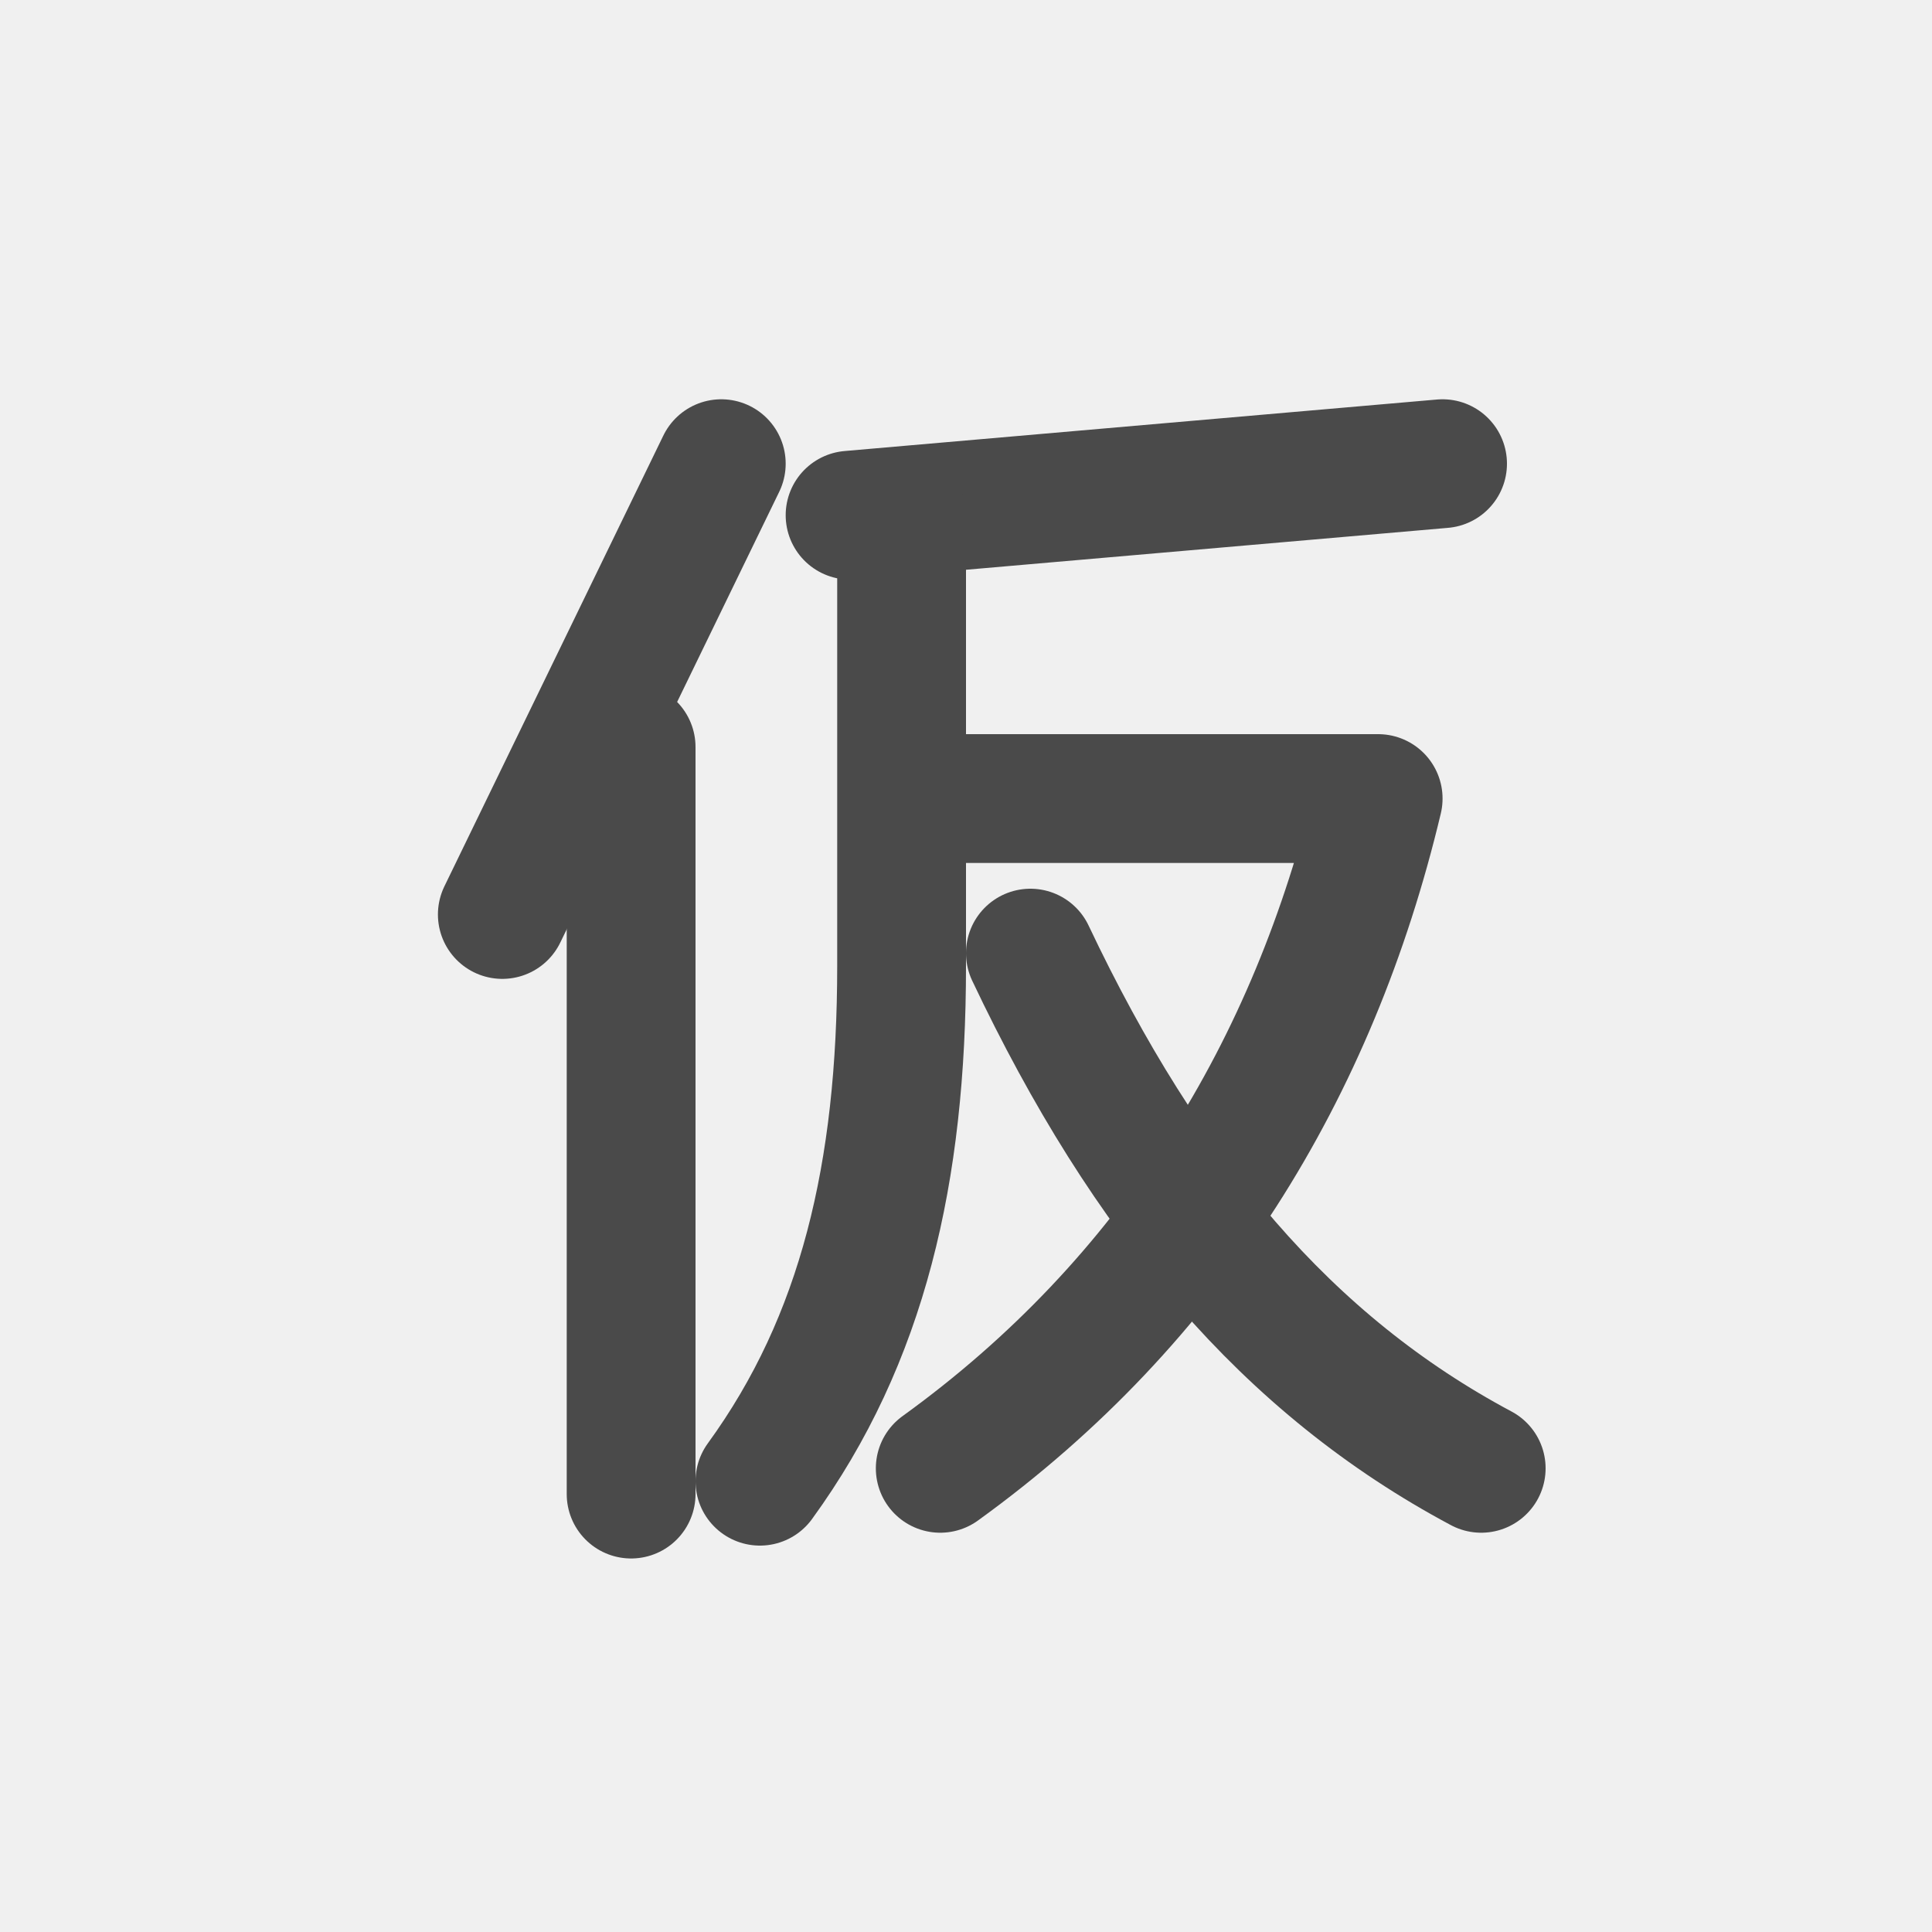
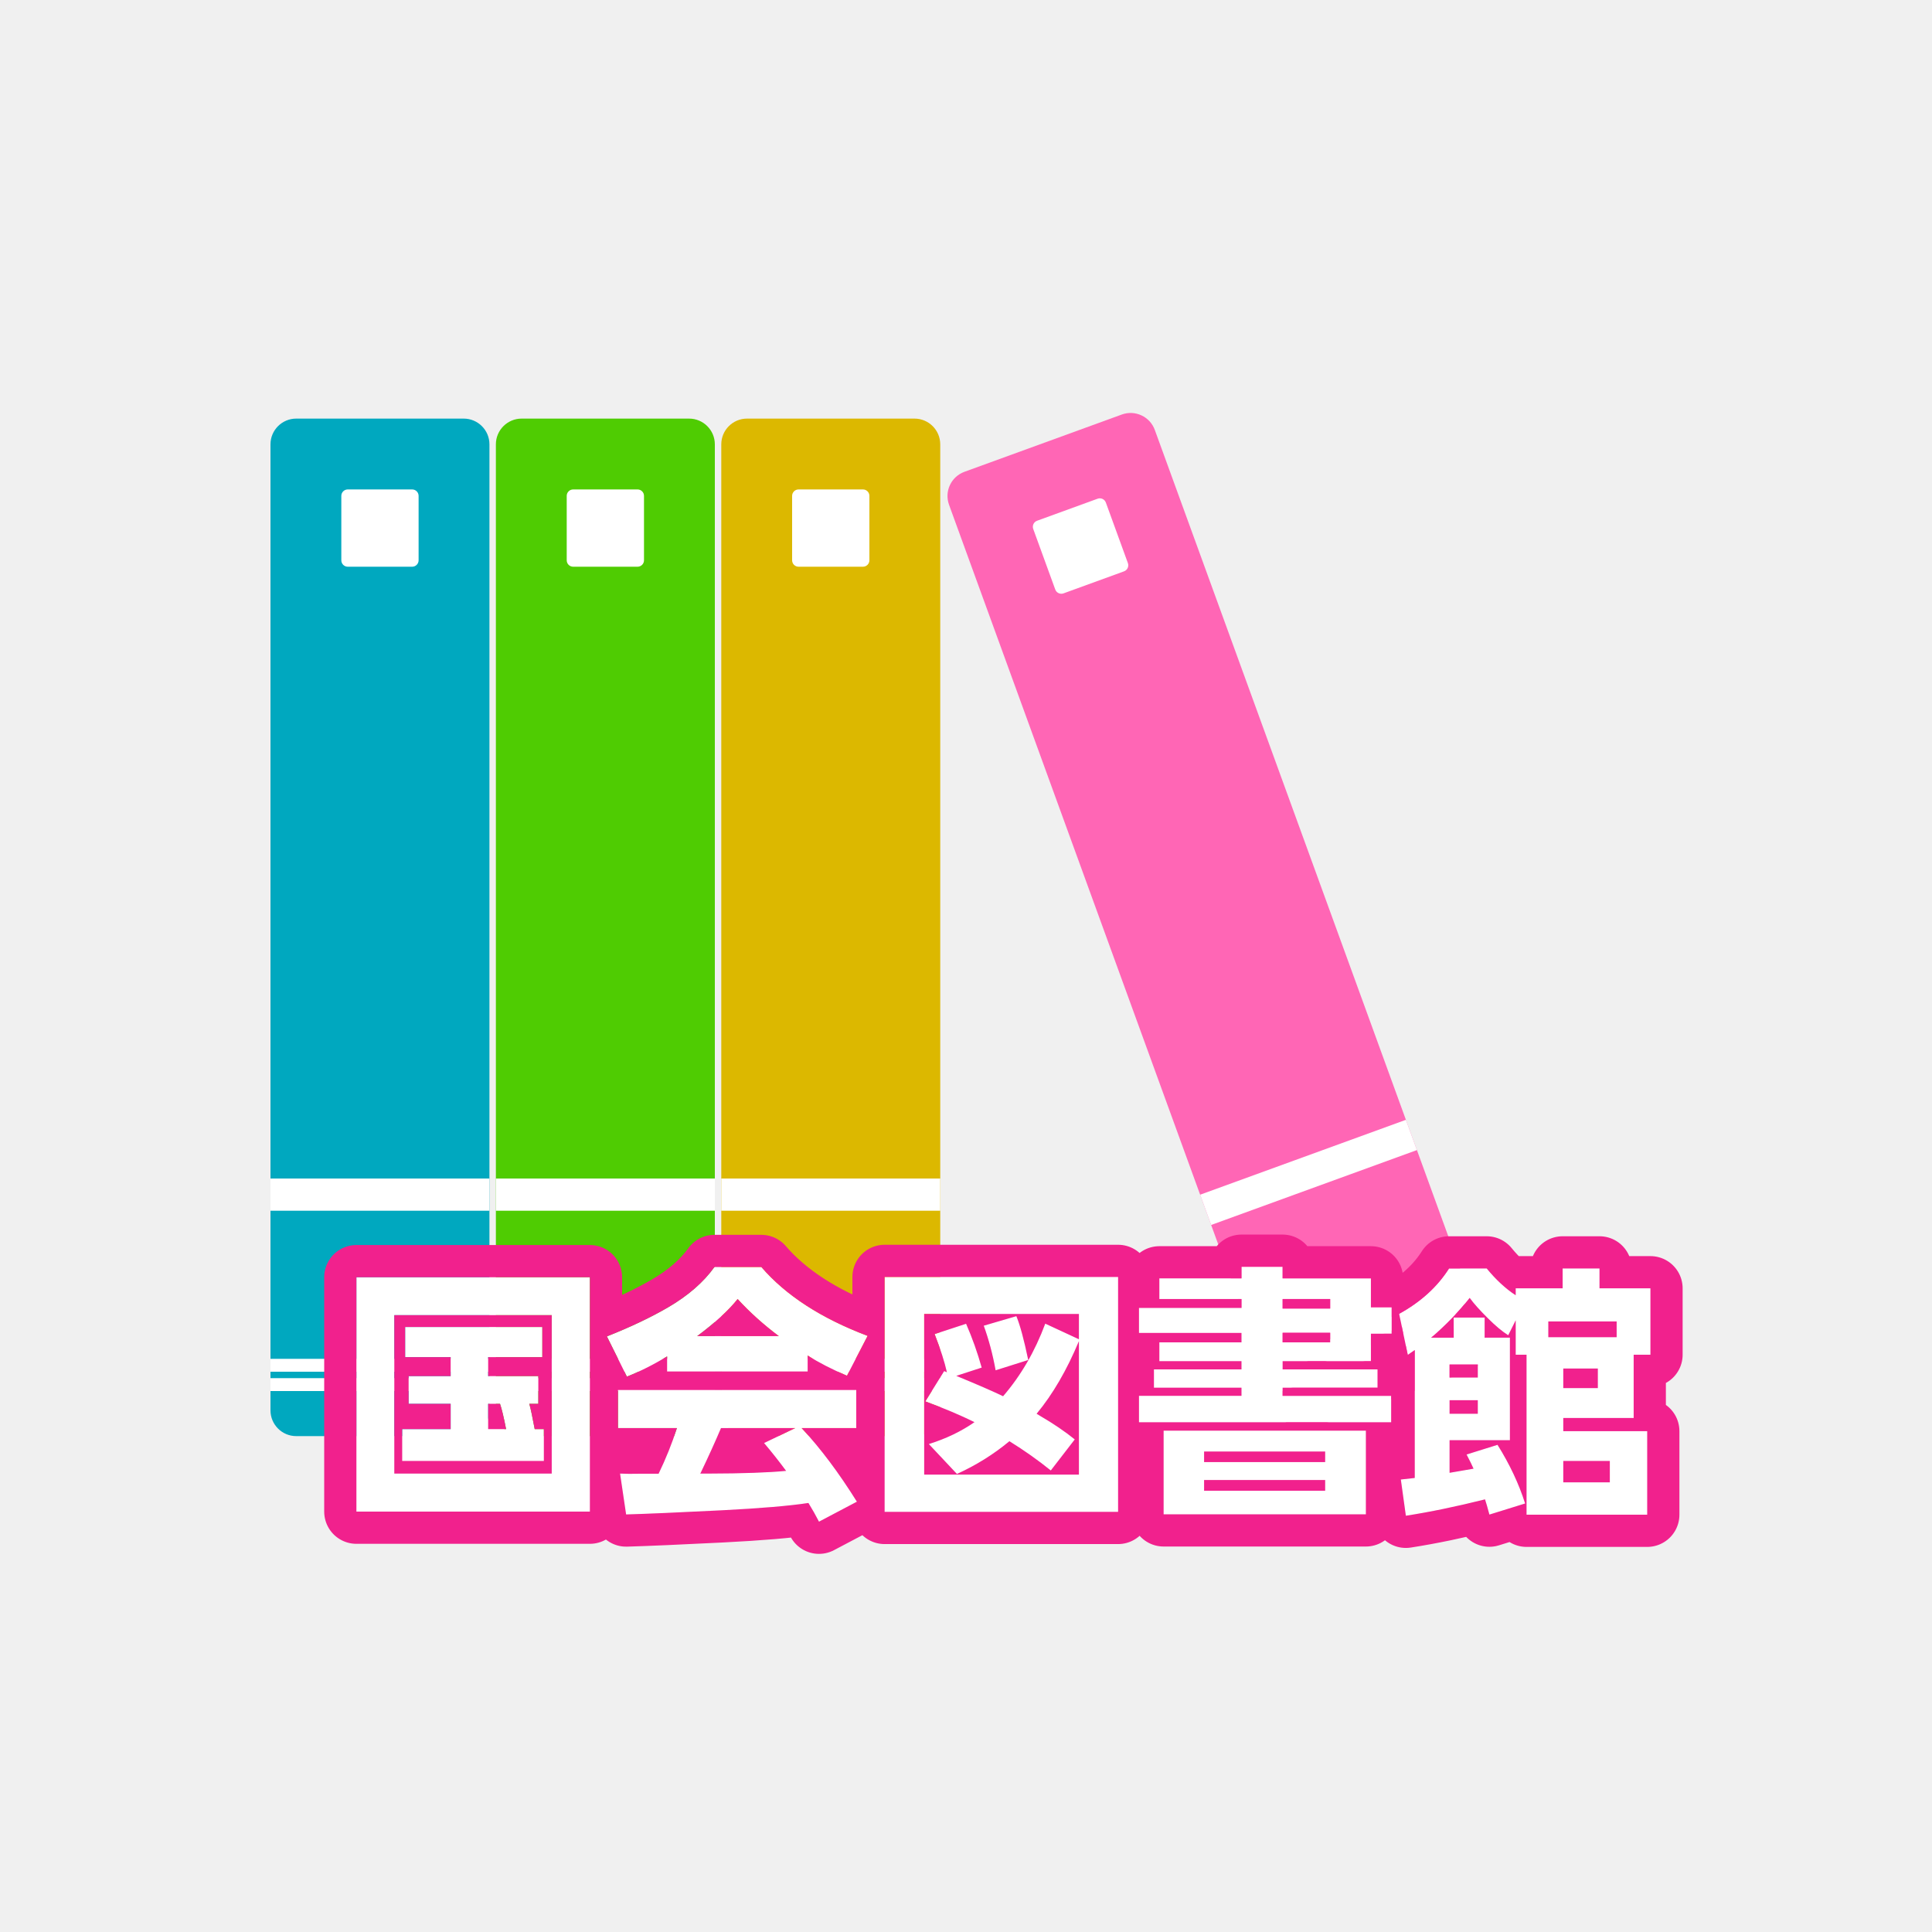
- <svg xmlns="http://www.w3.org/2000/svg" width="300" height="300" viewBox="0 0 300 300" fill="none">
-   <g stroke="#4A4A4A" stroke-width="20" stroke-linecap="round" stroke-linejoin="round">
-     <path d="M112 72L78 142" />
-     <path d="M98 116V232" />
-     <path d="M132 80L224 72" />
-     <path d="M140 80V150C140 182 134 208 118 230" />
-     <path d="M146 124H214C204 166 182 202 146 228" />
-     <path d="M160 148C178 186 200 212 230 228" />
-   </g>
+ <svg xmlns="http://www.w3.org/2000/svg" xmlns:xlink="http://www.w3.org/1999/xlink" width="300" height="300" viewBox="0 0 300 300" fill="none">
+   <rect x="42" y="65" width="34" height="158" rx="4" fill="#00A8BF" />
+   <rect x="42" y="183" width="34" height="5" fill="white" />
+   <rect x="42" y="214" width="34" height="2" fill="white" />
+   <rect x="42" y="211" width="34" height="2" fill="white" />
+   <rect x="53" y="76" width="12" height="12" rx="1" fill="white" />
+   <rect x="77" y="65" width="34" height="158" rx="4" fill="#4FCC02" />
+   <rect x="77" y="183" width="34" height="5" fill="white" />
+   <rect x="77" y="214" width="34" height="2" fill="white" />
+   <rect x="77" y="211" width="34" height="2" fill="white" />
+   <rect x="88" y="76" width="12" height="12" rx="1" fill="white" />
+   <rect x="112" y="65" width="34" height="158" rx="4" fill="#DCB800" />
+   <rect x="112" y="183" width="34" height="5" fill="white" />
+   <rect x="112" y="214" width="34" height="2" fill="white" />
+   <rect x="112" y="211" width="34" height="2" fill="white" />
+   <rect x="123" y="76" width="12" height="12" rx="1" fill="white" />
+   <rect x="146" y="74.629" width="34" height="158" rx="4" transform="rotate(-20 146 74.6289)" fill="#FF66B5" />
+   <rect x="186.358" y="185.513" width="34" height="5" transform="rotate(-20 186.358 185.513)" fill="white" />
+   <rect x="196.961" y="214.644" width="34" height="2" transform="rotate(-20 196.961 214.644)" fill="white" />
+   <rect x="195.935" y="211.824" width="34" height="2" transform="rotate(-20 195.935 211.824)" fill="white" />
+   <rect x="160.099" y="81.203" width="12" height="12" rx="1" transform="rotate(-20 160.099 81.2031)" fill="white" />
+   <use xlink:href="#stroke0_498_551" fill="white" />
+   <mask id="stroke1_498_551" maskUnits="userSpaceOnUse" x="50" y="191" width="212" height="51" fill="black">
+     <rect fill="white" x="50" y="191" width="212" height="51" />
+     <use xlink:href="#stroke0_498_551" />
+   </mask>
+   <path d="M82.189 217.986C82.389 218.667 82.669 219.975 83.029 221.91L84.451 221.91L84.451 226.855L62.449 226.855L62.449 221.91L69.977 221.91L69.977 217.986L63.45 217.986L63.45 213.682L69.977 213.682L69.977 210.739L62.91 210.739L62.91 206.055L84.21 206.055L84.21 210.739L75.802 210.739L75.802 213.682L83.59 213.682L83.59 217.986L82.189 217.986ZM77.644 217.986L75.802 217.986L75.802 221.91L78.585 221.91C78.225 220.068 77.911 218.76 77.644 217.986ZM55.342 198.327L91.598 198.327L91.598 234.723L55.342 234.723L55.342 198.327ZM85.672 204.213L61.228 204.213L61.228 228.817L85.672 228.817L85.672 204.213ZM125.531 233.381C122.568 233.835 118.057 234.215 111.998 234.522C105.338 234.856 100.413 235.07 97.223 235.163L96.282 228.817C97.016 228.844 97.483 228.857 97.684 228.857C98.164 228.857 98.858 228.85 99.766 228.837L101.007 228.837L102.268 228.837C103.403 226.488 104.35 224.126 105.111 221.75L95.962 221.75L95.962 215.844L132.958 215.844L132.958 221.75L124.47 221.75L124.55 221.83C127.419 224.913 130.255 228.697 133.058 233.181L127.172 236.284C126.679 235.323 126.131 234.356 125.531 233.381ZM122.067 228.396C120.92 226.848 119.778 225.407 118.644 224.072L123.489 221.75L111.958 221.75C111.063 223.859 110.016 226.168 108.814 228.677L108.734 228.817L109.996 228.817C115.307 228.804 119.331 228.663 122.067 228.396ZM103.589 210.619C101.481 211.9 99.399 212.948 97.343 213.762L94.24 207.516C97.857 206.088 101.02 204.587 103.729 203.012C106.839 201.197 109.242 199.108 110.937 196.746L118.224 196.746C122.014 201.15 127.513 204.713 134.72 207.436L131.517 213.622C129.168 212.621 127.132 211.573 125.411 210.479L125.411 212.961L103.589 212.961L103.589 210.619ZM108.254 207.476L120.946 207.476C118.544 205.674 116.409 203.752 114.54 201.71C113.139 203.472 111.043 205.394 108.254 207.476ZM157.822 204.373C158.396 205.761 159.01 208.03 159.664 211.18L154.599 212.781C154.159 210.339 153.545 208.03 152.757 205.854L157.822 204.373ZM137.362 198.287L173.618 198.287L173.618 234.763L137.362 234.763L137.362 198.287ZM155.76 216.805C158.523 213.602 160.705 209.845 162.307 205.534L167.532 207.957L167.532 204.033L143.508 204.033L143.508 228.977L167.532 228.977L167.532 208.257C165.65 212.768 163.461 216.525 160.965 219.528L161.526 219.868C163.568 221.056 165.356 222.271 166.891 223.512L163.167 228.336C161.206 226.748 159.063 225.233 156.741 223.792C154.299 225.821 151.583 227.516 148.593 228.877L144.229 224.232C146.912 223.392 149.274 222.257 151.316 220.829C149.154 219.761 146.611 218.687 143.688 217.606L146.611 212.901L147.032 213.082C146.685 211.507 146.051 209.531 145.13 207.156L150.015 205.554C150.976 207.756 151.783 210.025 152.437 212.361L148.493 213.642C151.763 214.99 154.185 216.044 155.76 216.805ZM180.024 198.507L192.776 198.507L192.776 196.706L199.163 196.706L199.163 198.507L212.876 198.507L212.876 202.992L216.099 202.992L216.099 207.096L212.876 207.096L212.876 211.36L199.163 211.36L199.163 212.641L213.917 212.641L213.917 215.484L199.163 215.484L199.163 216.745L216.019 216.745L216.019 220.849L176.861 220.849L176.861 216.745L192.776 216.745L192.776 215.484L179.183 215.484L179.183 212.641L192.776 212.641L192.776 211.36L180.024 211.36L180.024 208.437L192.776 208.437L192.776 206.976L176.861 206.976L176.861 203.092L192.776 203.092L192.776 201.71L180.024 201.71L180.024 198.507ZM206.55 201.71L199.163 201.71L199.163 203.192L206.55 203.192L206.55 201.71ZM206.55 206.956L199.163 206.956L199.163 208.437L206.55 208.437L206.55 206.956ZM180.685 222.15L212.095 222.15L212.095 235.143L180.685 235.143L180.685 222.15ZM186.971 225.394L186.971 227.035L205.769 227.035L205.769 225.394L186.971 225.394ZM186.971 229.818L186.971 231.479L205.769 231.479L205.769 229.818L186.971 229.818ZM228.812 228.056C228.611 227.589 228.251 226.855 227.73 225.854L232.535 224.353C234.43 227.382 235.858 230.418 236.819 233.461L231.274 235.183C230.994 234.129 230.767 233.341 230.593 232.821C226.109 233.942 222.012 234.789 218.301 235.363L217.521 229.738C218.348 229.658 219.069 229.578 219.683 229.498L219.683 209.638L218.602 210.399L217.26 204.013C220.61 202.171 223.193 199.822 225.008 196.966L230.854 196.966C232.282 198.714 233.783 200.102 235.358 201.13L235.358 200.049L242.645 200.049L242.645 196.966L248.371 196.966L248.371 200.049L256.278 200.049L256.278 210.359L253.676 210.359L253.676 220.188L242.745 220.188L242.745 222.23L255.778 222.23L255.778 235.203L237.04 235.203L237.04 210.359L235.358 210.359L235.358 205.014L234.197 207.336C233.263 206.749 232.215 205.875 231.054 204.713C229.772 203.445 228.825 202.384 228.211 201.53C226.489 203.706 224.494 205.768 222.225 207.716L225.729 207.716L225.729 204.593L230.533 204.593L230.533 207.716L234.457 207.716L234.457 223.632L225.088 223.632L225.088 228.697C226.689 228.43 227.931 228.216 228.812 228.056ZM240.423 207.636L251.033 207.636L251.033 205.194L240.423 205.194L240.423 207.636ZM248.11 212.501L242.745 212.501L242.745 215.544L248.11 215.544L248.11 212.501ZM249.972 226.855L242.745 226.855L242.745 230.178L249.972 230.178L249.972 226.855ZM229.472 211.88L225.088 211.88L225.088 213.902L229.472 213.902L229.472 211.88ZM229.472 217.426L225.088 217.426L225.088 219.528L229.472 219.528L229.472 217.426Z" stroke-width="10" stroke-linejoin="round" stroke="#F1218D" mask="url(#stroke1_498_551)" />
+   <defs>
+     <path id="stroke0_498_551" d="M82.189 217.986C82.389 218.667 82.669 219.975 83.029 221.91L84.451 221.91L84.451 226.855L62.449 226.855L62.449 221.91L69.977 221.91L69.977 217.986L63.45 217.986L63.45 213.682L69.977 213.682L69.977 210.739L62.91 210.739L62.91 206.055L84.21 206.055L84.21 210.739L75.802 210.739L75.802 213.682L83.59 213.682L83.59 217.986L82.189 217.986ZM77.644 217.986L75.802 217.986L75.802 221.91L78.585 221.91C78.225 220.068 77.911 218.76 77.644 217.986ZM55.342 198.327L91.598 198.327L91.598 234.723L55.342 234.723L55.342 198.327ZM85.672 204.213L61.228 204.213L61.228 228.817L85.672 228.817L85.672 204.213ZM125.531 233.381C122.568 233.835 118.057 234.215 111.998 234.522C105.338 234.856 100.413 235.07 97.223 235.163L96.282 228.817C97.016 228.844 97.483 228.857 97.684 228.857C98.164 228.857 98.858 228.85 99.766 228.837L101.007 228.837L102.268 228.837C103.403 226.488 104.35 224.126 105.111 221.75L95.962 221.75L95.962 215.844L132.958 215.844L132.958 221.75L124.47 221.75L124.55 221.83C127.419 224.913 130.255 228.697 133.058 233.181L127.172 236.284C126.679 235.323 126.131 234.356 125.531 233.381ZM122.067 228.396C120.92 226.848 119.778 225.407 118.644 224.072L123.489 221.75L111.958 221.75C111.063 223.859 110.016 226.168 108.814 228.677L108.734 228.817L109.996 228.817C115.307 228.804 119.331 228.663 122.067 228.396ZM103.589 210.619C101.481 211.9 99.399 212.948 97.343 213.762L94.24 207.516C97.857 206.088 101.02 204.587 103.729 203.012C106.839 201.197 109.242 199.108 110.937 196.746L118.224 196.746C122.014 201.15 127.513 204.713 134.72 207.436L131.517 213.622C129.168 212.621 127.132 211.573 125.411 210.479L125.411 212.961L103.589 212.961L103.589 210.619ZM108.254 207.476L120.946 207.476C118.544 205.674 116.409 203.752 114.54 201.71C113.139 203.472 111.043 205.394 108.254 207.476ZM157.822 204.373C158.396 205.761 159.01 208.03 159.664 211.18L154.599 212.781C154.159 210.339 153.545 208.03 152.757 205.854L157.822 204.373ZM137.362 198.287L173.618 198.287L173.618 234.763L137.362 234.763L137.362 198.287ZM155.76 216.805C158.523 213.602 160.705 209.845 162.307 205.534L167.532 207.957L167.532 204.033L143.508 204.033L143.508 228.977L167.532 228.977L167.532 208.257C165.65 212.768 163.461 216.525 160.965 219.528L161.526 219.868C163.568 221.056 165.356 222.271 166.891 223.512L163.167 228.336C161.206 226.748 159.063 225.233 156.741 223.792C154.299 225.821 151.583 227.516 148.593 228.877L144.229 224.232C146.912 223.392 149.274 222.257 151.316 220.829C149.154 219.761 146.611 218.687 143.688 217.606L146.611 212.901L147.032 213.082C146.685 211.507 146.051 209.531 145.13 207.156L150.015 205.554C150.976 207.756 151.783 210.025 152.437 212.361L148.493 213.642C151.763 214.99 154.185 216.044 155.76 216.805ZM180.024 198.507L192.776 198.507L192.776 196.706L199.163 196.706L199.163 198.507L212.876 198.507L212.876 202.992L216.099 202.992L216.099 207.096L212.876 207.096L212.876 211.36L199.163 211.36L199.163 212.641L213.917 212.641L213.917 215.484L199.163 215.484L199.163 216.745L216.019 216.745L216.019 220.849L176.861 220.849L176.861 216.745L192.776 216.745L192.776 215.484L179.183 215.484L179.183 212.641L192.776 212.641L192.776 211.36L180.024 211.36L180.024 208.437L192.776 208.437L192.776 206.976L176.861 206.976L176.861 203.092L192.776 203.092L192.776 201.71L180.024 201.71L180.024 198.507ZM206.55 201.71L199.163 201.71L199.163 203.192L206.55 203.192L206.55 201.71ZM206.55 206.956L199.163 206.956L199.163 208.437L206.55 208.437L206.55 206.956ZM180.685 222.15L212.095 222.15L212.095 235.143L180.685 235.143L180.685 222.15ZM186.971 225.394L186.971 227.035L205.769 227.035L205.769 225.394L186.971 225.394ZM186.971 229.818L186.971 231.479L205.769 231.479L205.769 229.818L186.971 229.818ZM228.812 228.056C228.611 227.589 228.251 226.855 227.73 225.854L232.535 224.353C234.43 227.382 235.858 230.418 236.819 233.461L231.274 235.183C230.994 234.129 230.767 233.341 230.593 232.821C226.109 233.942 222.012 234.789 218.301 235.363L217.521 229.738C218.348 229.658 219.069 229.578 219.683 229.498L219.683 209.638L218.602 210.399L217.26 204.013C220.61 202.171 223.193 199.822 225.008 196.966L230.854 196.966C232.282 198.714 233.783 200.102 235.358 201.13L235.358 200.049L242.645 200.049L242.645 196.966L248.371 196.966L248.371 200.049L256.278 200.049L256.278 210.359L253.676 210.359L253.676 220.188L242.745 220.188L242.745 222.23L255.778 222.23L255.778 235.203L237.04 235.203L237.04 210.359L235.358 210.359L235.358 205.014L234.197 207.336C233.263 206.749 232.215 205.875 231.054 204.713C229.772 203.445 228.825 202.384 228.211 201.53C226.489 203.706 224.494 205.768 222.225 207.716L225.729 207.716L225.729 204.593L230.533 204.593L230.533 207.716L234.457 207.716L234.457 223.632L225.088 223.632L225.088 228.697C226.689 228.43 227.931 228.216 228.812 228.056ZM240.423 207.636L251.033 207.636L251.033 205.194L240.423 205.194L240.423 207.636ZM248.11 212.501L242.745 212.501L242.745 215.544L248.11 215.544L248.11 212.501ZM249.972 226.855L242.745 226.855L242.745 230.178L249.972 230.178L249.972 226.855ZM229.472 211.88L225.088 211.88L225.088 213.902L229.472 213.902L229.472 211.88ZM229.472 217.426L225.088 217.426L225.088 219.528L229.472 219.528L229.472 217.426Z" />
+   </defs>
</svg>
